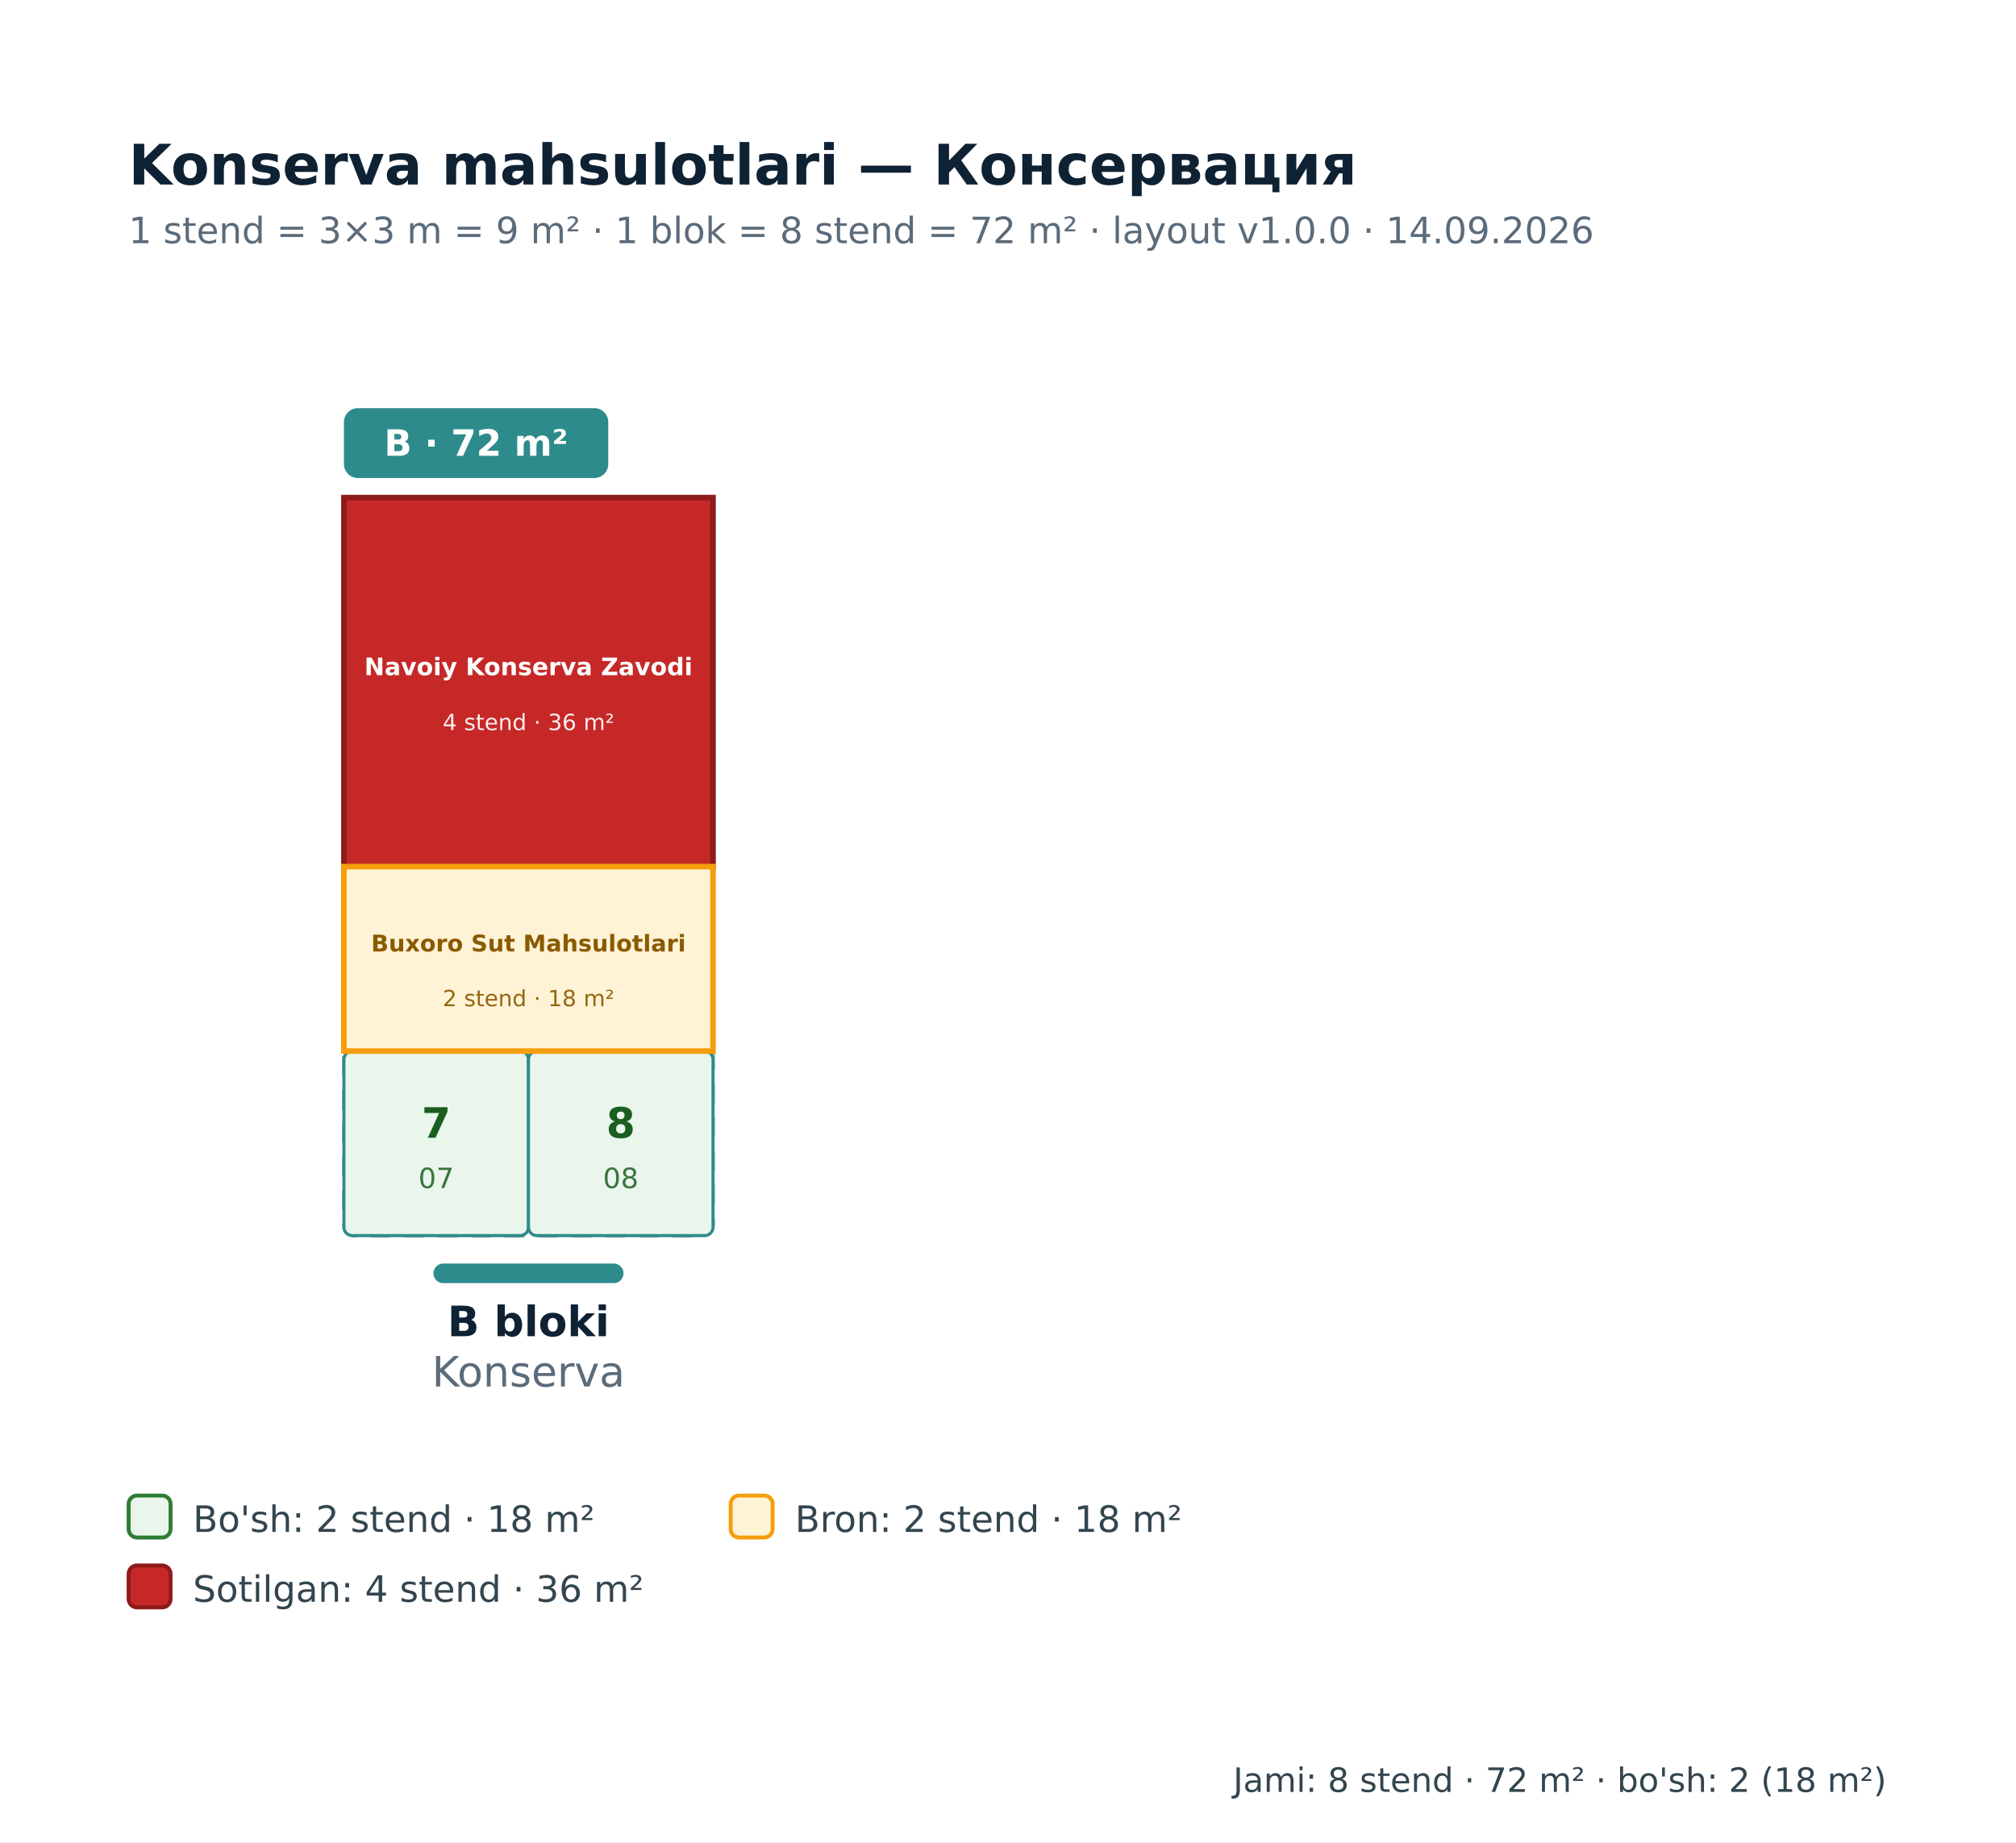
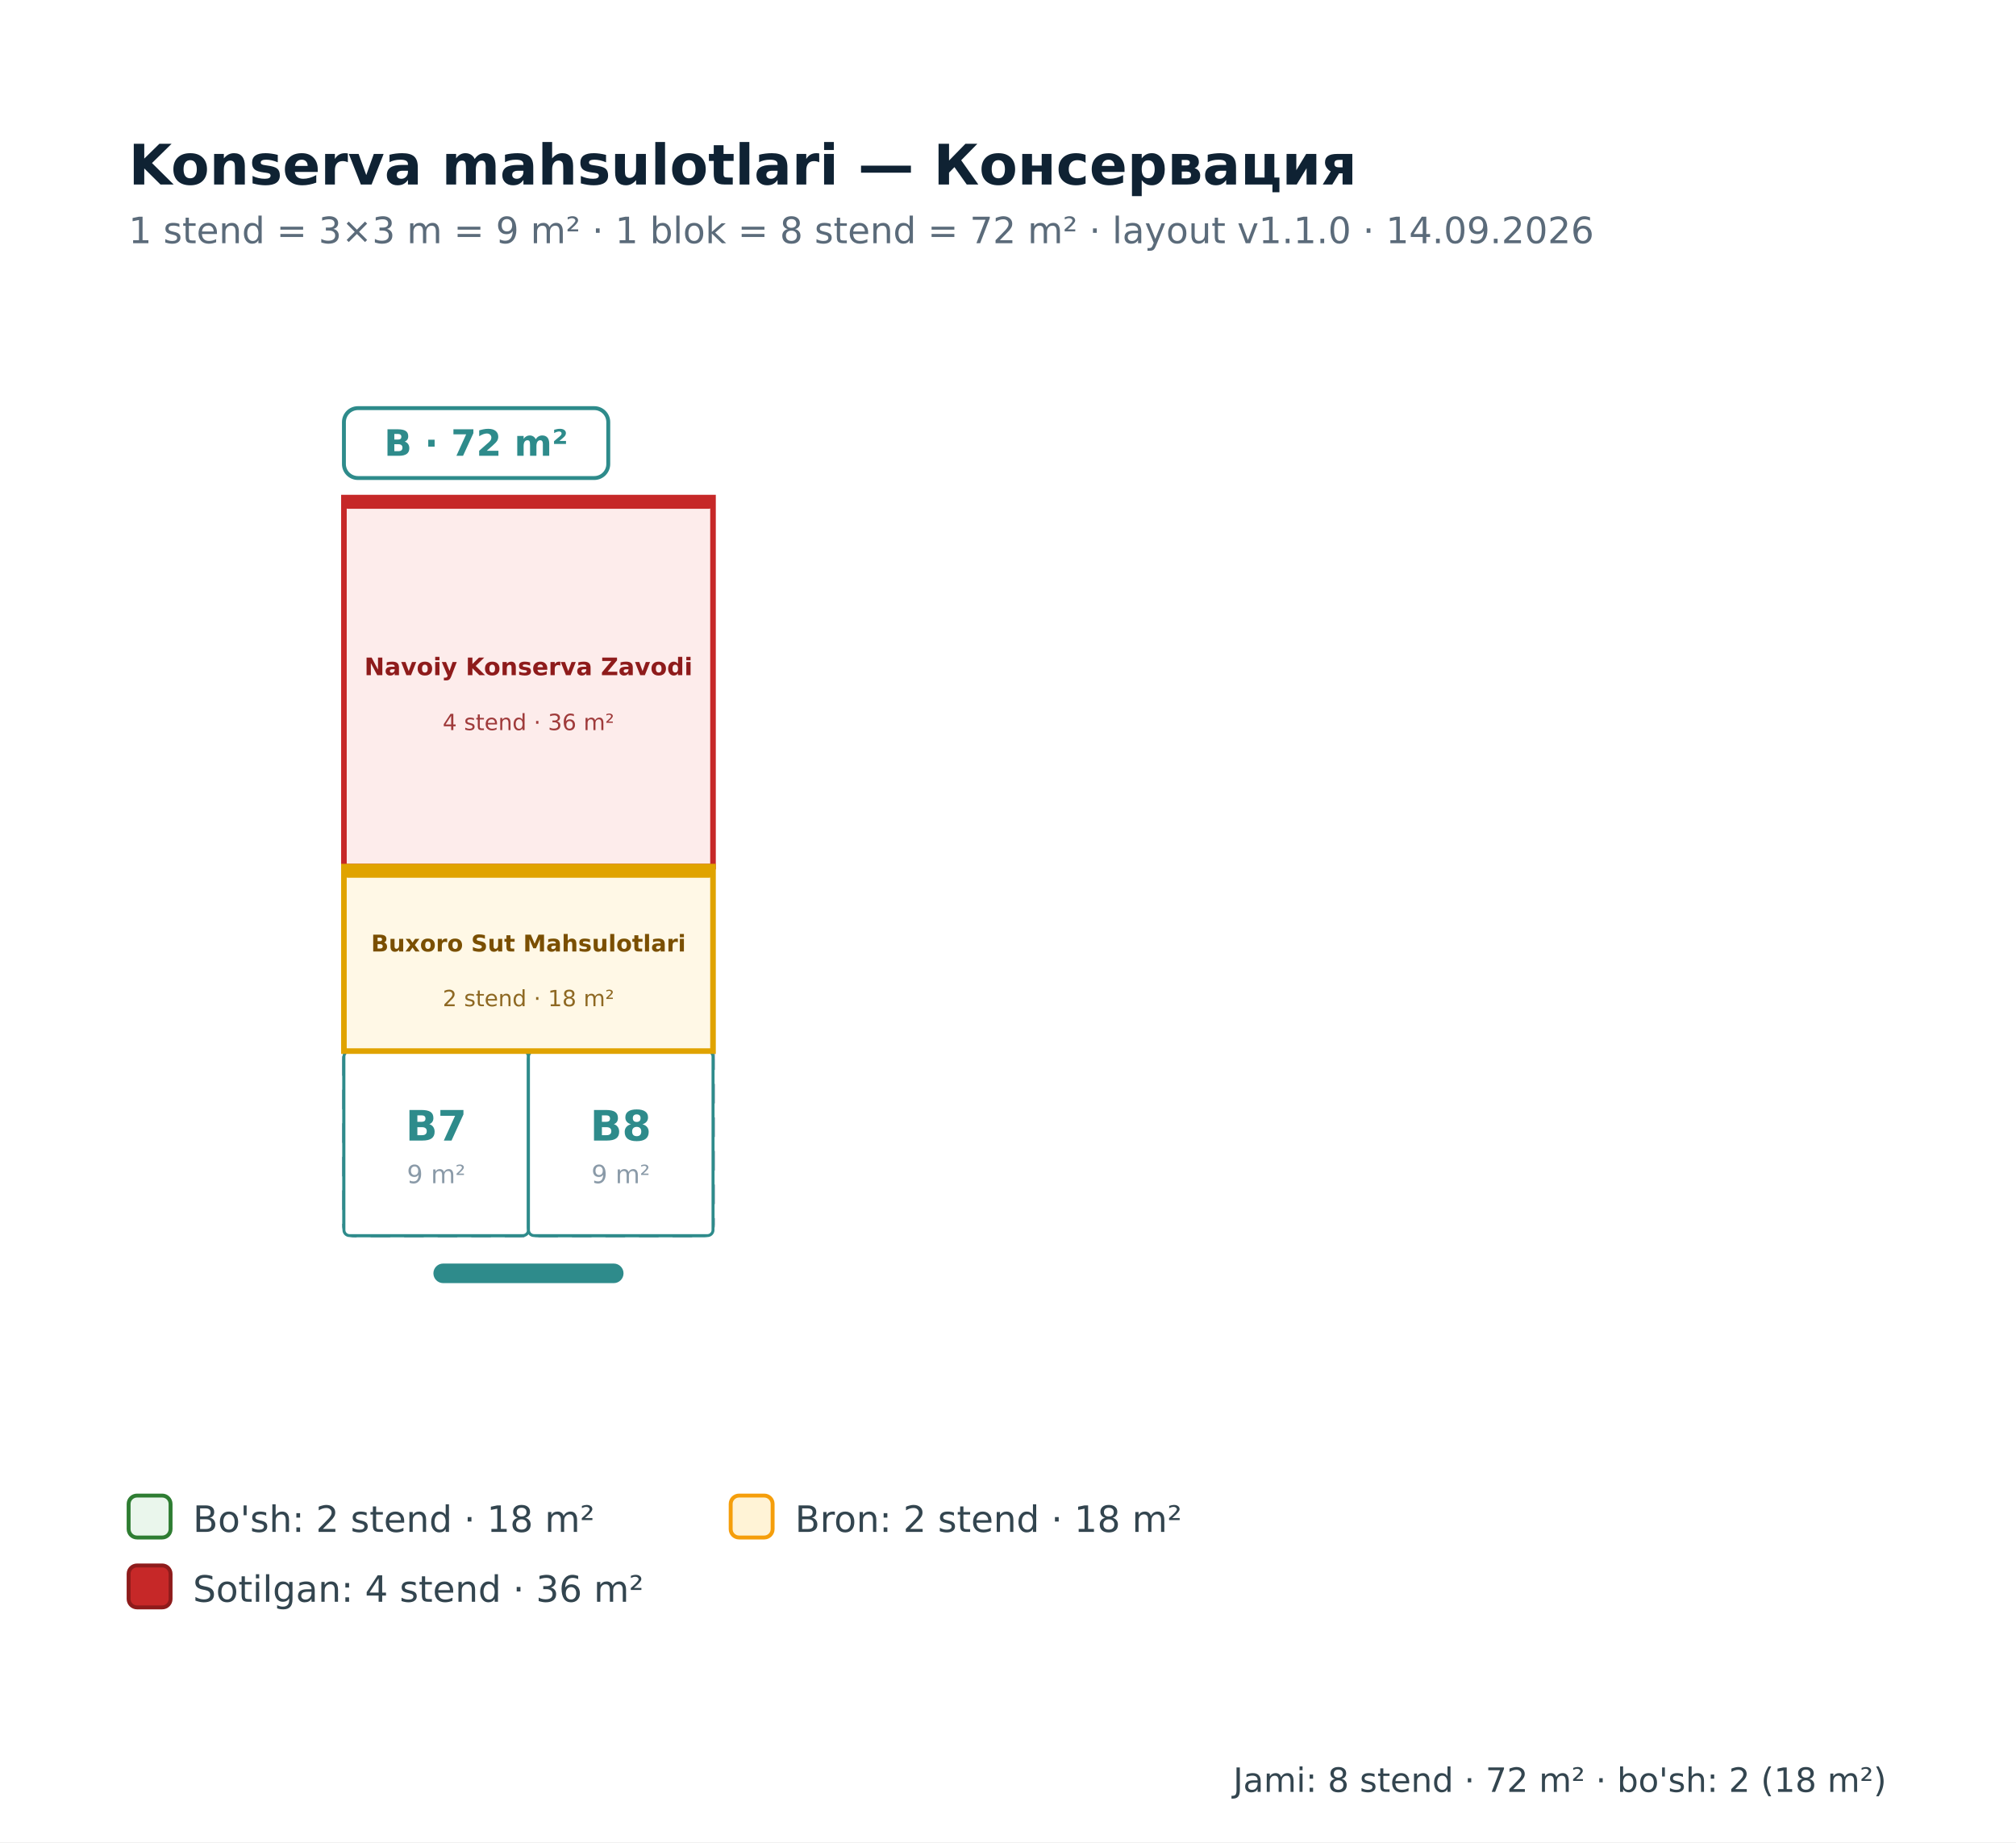
<svg xmlns="http://www.w3.org/2000/svg" width="721" height="659" viewBox="0 0 721 659" font-family="DejaVu Sans, Helvetica, Arial, sans-serif">
  <rect width="721" height="659" fill="#ffffff" />
  <text x="46" y="66" font-size="20" font-weight="bold" fill="#0f2233">Konserva mahsulotlari — Консервация</text>
-   <text x="46" y="87" font-size="13" fill="#5b6b7a">1 stend = 3×3 m = 9 m² · 1 blok = 8 stend = 72 m² · layout v1.0.0 · 14.09.2026</text>
+   <text x="46" y="87" font-size="13" fill="#5b6b7a">1 stend = 3×3 m = 9 m² · 1 blok = 8 stend = 72 m² · layout v1.1.0 · 14.09.2026</text>
  <rect x="123.00" y="178.00" width="132.00" height="264.00" fill="none" stroke="#90a4b5" stroke-width="1.4" stroke-dasharray="7 5" rx="4" />
-   <rect x="123.00" y="146.00" width="94.54" height="25" rx="5" fill="#2E8B8B" />
-   <text x="170.27" y="163.05" font-size="13" font-weight="bold" fill="#ffffff" text-anchor="middle">B · 72 m²</text>
+   <rect x="123.00" y="146.00" width="94.54" height="25" rx="5" fill="#ffffff" stroke="#2E8B8B" stroke-width="1.4" />
+   <text x="170.27" y="163.05" font-size="13" font-weight="bold" fill="#2E8B8B" text-anchor="middle">B · 72 m²</text>
  <rect x="123.00" y="376.00" width="66.00" height="66.00" rx="3" fill="#eaf6ec" stroke="#2E8B8B" stroke-width="1.1" />
-   <text x="156.00" y="407.00" font-size="15.00" font-weight="bold" fill="#1b5e20" text-anchor="middle">7</text>
-   <text x="156.00" y="425.00" font-size="10" fill="#1b5e20" text-anchor="middle" opacity="0.85">07</text>
+   <rect x="123.00" y="376.00" width="66.00" height="66.00" rx="2" fill="#ffffff" stroke="#2E8B8B" stroke-width="1.05" />
+   <text x="156.00" y="408.00" font-size="15.00" font-weight="bold" fill="#2E8B8B" text-anchor="middle">B7</text>
+   <text x="156.00" y="423.25" font-size="9.00" fill="#8a9aa8" text-anchor="middle">9 m²</text>
  <rect x="189.00" y="376.00" width="66.00" height="66.00" rx="3" fill="#eaf6ec" stroke="#2E8B8B" stroke-width="1.1" />
-   <text x="222.00" y="407.00" font-size="15.00" font-weight="bold" fill="#1b5e20" text-anchor="middle">8</text>
-   <text x="222.00" y="425.00" font-size="10" fill="#1b5e20" text-anchor="middle" opacity="0.85">08</text>
+   <rect x="189.00" y="376.00" width="66.00" height="66.00" rx="2" fill="#ffffff" stroke="#2E8B8B" stroke-width="1.05" />
+   <text x="222.00" y="408.00" font-size="15.00" font-weight="bold" fill="#2E8B8B" text-anchor="middle">B8</text>
+   <text x="222.00" y="423.25" font-size="9.00" fill="#8a9aa8" text-anchor="middle">9 m²</text>
  <rect x="155.00" y="452.00" width="68" height="7" rx="3.5" fill="#2E8B8B" />
-   <text x="189.00" y="478.00" font-size="15.00" font-weight="bold" fill="#0f2233" text-anchor="middle">B bloki</text>
-   <text x="189.00" y="496.00" font-size="15.00" fill="#5b6b7a" text-anchor="middle">Konserva</text>
-   <path d="M123 178L189 178L255 178L255 244L255 310L189 310L123 310L123 244Z" fill="#c62828" stroke="#8e1b1b" stroke-width="2" />
-   <text x="189.00" y="241.53" font-size="8.64" font-weight="bold" fill="#ffffff" text-anchor="middle">Navoiy Konserva Zavodi</text>
-   <text x="189.00" y="261.18" font-size="8.00" fill="#ffffff" text-anchor="middle" opacity="0.92">4 stend · 36 m²</text>
-   <path d="M123 310L189 310L255 310L255 376L189 376L123 376Z" fill="#fff3d6" stroke="#f59e0b" stroke-width="2" />
-   <text x="189.00" y="340.37" font-size="8.25" font-weight="bold" fill="#8a5a00" text-anchor="middle">Buxoro Sut Mahsulotlari</text>
-   <text x="189.00" y="359.95" font-size="8.00" fill="#8a5a00" text-anchor="middle" opacity="0.92">2 stend · 18 m²</text>
+   <path d="M123 178L189 178L255 178L255 244L255 310L189 310L123 310L123 244Z" fill="#fdeceb" stroke="#c62828" stroke-width="2" />
+   <rect x="123.00" y="178.00" width="132.00" height="4" rx="1.5" fill="#c62828" />
+   <text x="189.00" y="241.53" font-size="8.64" font-weight="bold" fill="#8e1b1b" text-anchor="middle">Navoiy Konserva Zavodi</text>
+   <text x="189.00" y="261.18" font-size="8.00" fill="#8e1b1b" text-anchor="middle" opacity="0.85">4 stend · 36 m²</text>
+   <path d="M123 310L189 310L255 310L255 376L189 376L123 376Z" fill="#fff8e6" stroke="#e0a300" stroke-width="2" />
+   <rect x="123.00" y="310.00" width="132.00" height="4" rx="1.5" fill="#e0a300" />
+   <text x="189.00" y="340.37" font-size="8.25" font-weight="bold" fill="#7a4f00" text-anchor="middle">Buxoro Sut Mahsulotlari</text>
+   <text x="189.00" y="359.95" font-size="8.00" fill="#7a4f00" text-anchor="middle" opacity="0.85">2 stend · 18 m²</text>
  <rect x="46.00" y="535.00" width="15" height="15" rx="3" fill="#eaf6ec" stroke="#2e7d32" stroke-width="1.4" />
  <text x="69.00" y="548.00" font-size="13" fill="#33454f">Bo'sh: 2 stend · 18 m²</text>
  <rect x="261.32" y="535.00" width="15" height="15" rx="3" fill="#fff3d6" stroke="#f59e0b" stroke-width="1.4" />
  <text x="284.32" y="548.00" font-size="13" fill="#33454f">Bron: 2 stend · 18 m²</text>
  <rect x="46.00" y="560.00" width="15" height="15" rx="3" fill="#c62828" stroke="#8e1b1b" stroke-width="1.4" />
  <text x="69.00" y="573.00" font-size="13" fill="#33454f">Sotilgan: 4 stend · 36 m²</text>
  <text x="674.68" y="641" font-size="12" fill="#33454f" text-anchor="end">Jami: 8 stend · 72 m² · bo'sh: 2 (18 m²)</text>
</svg>
